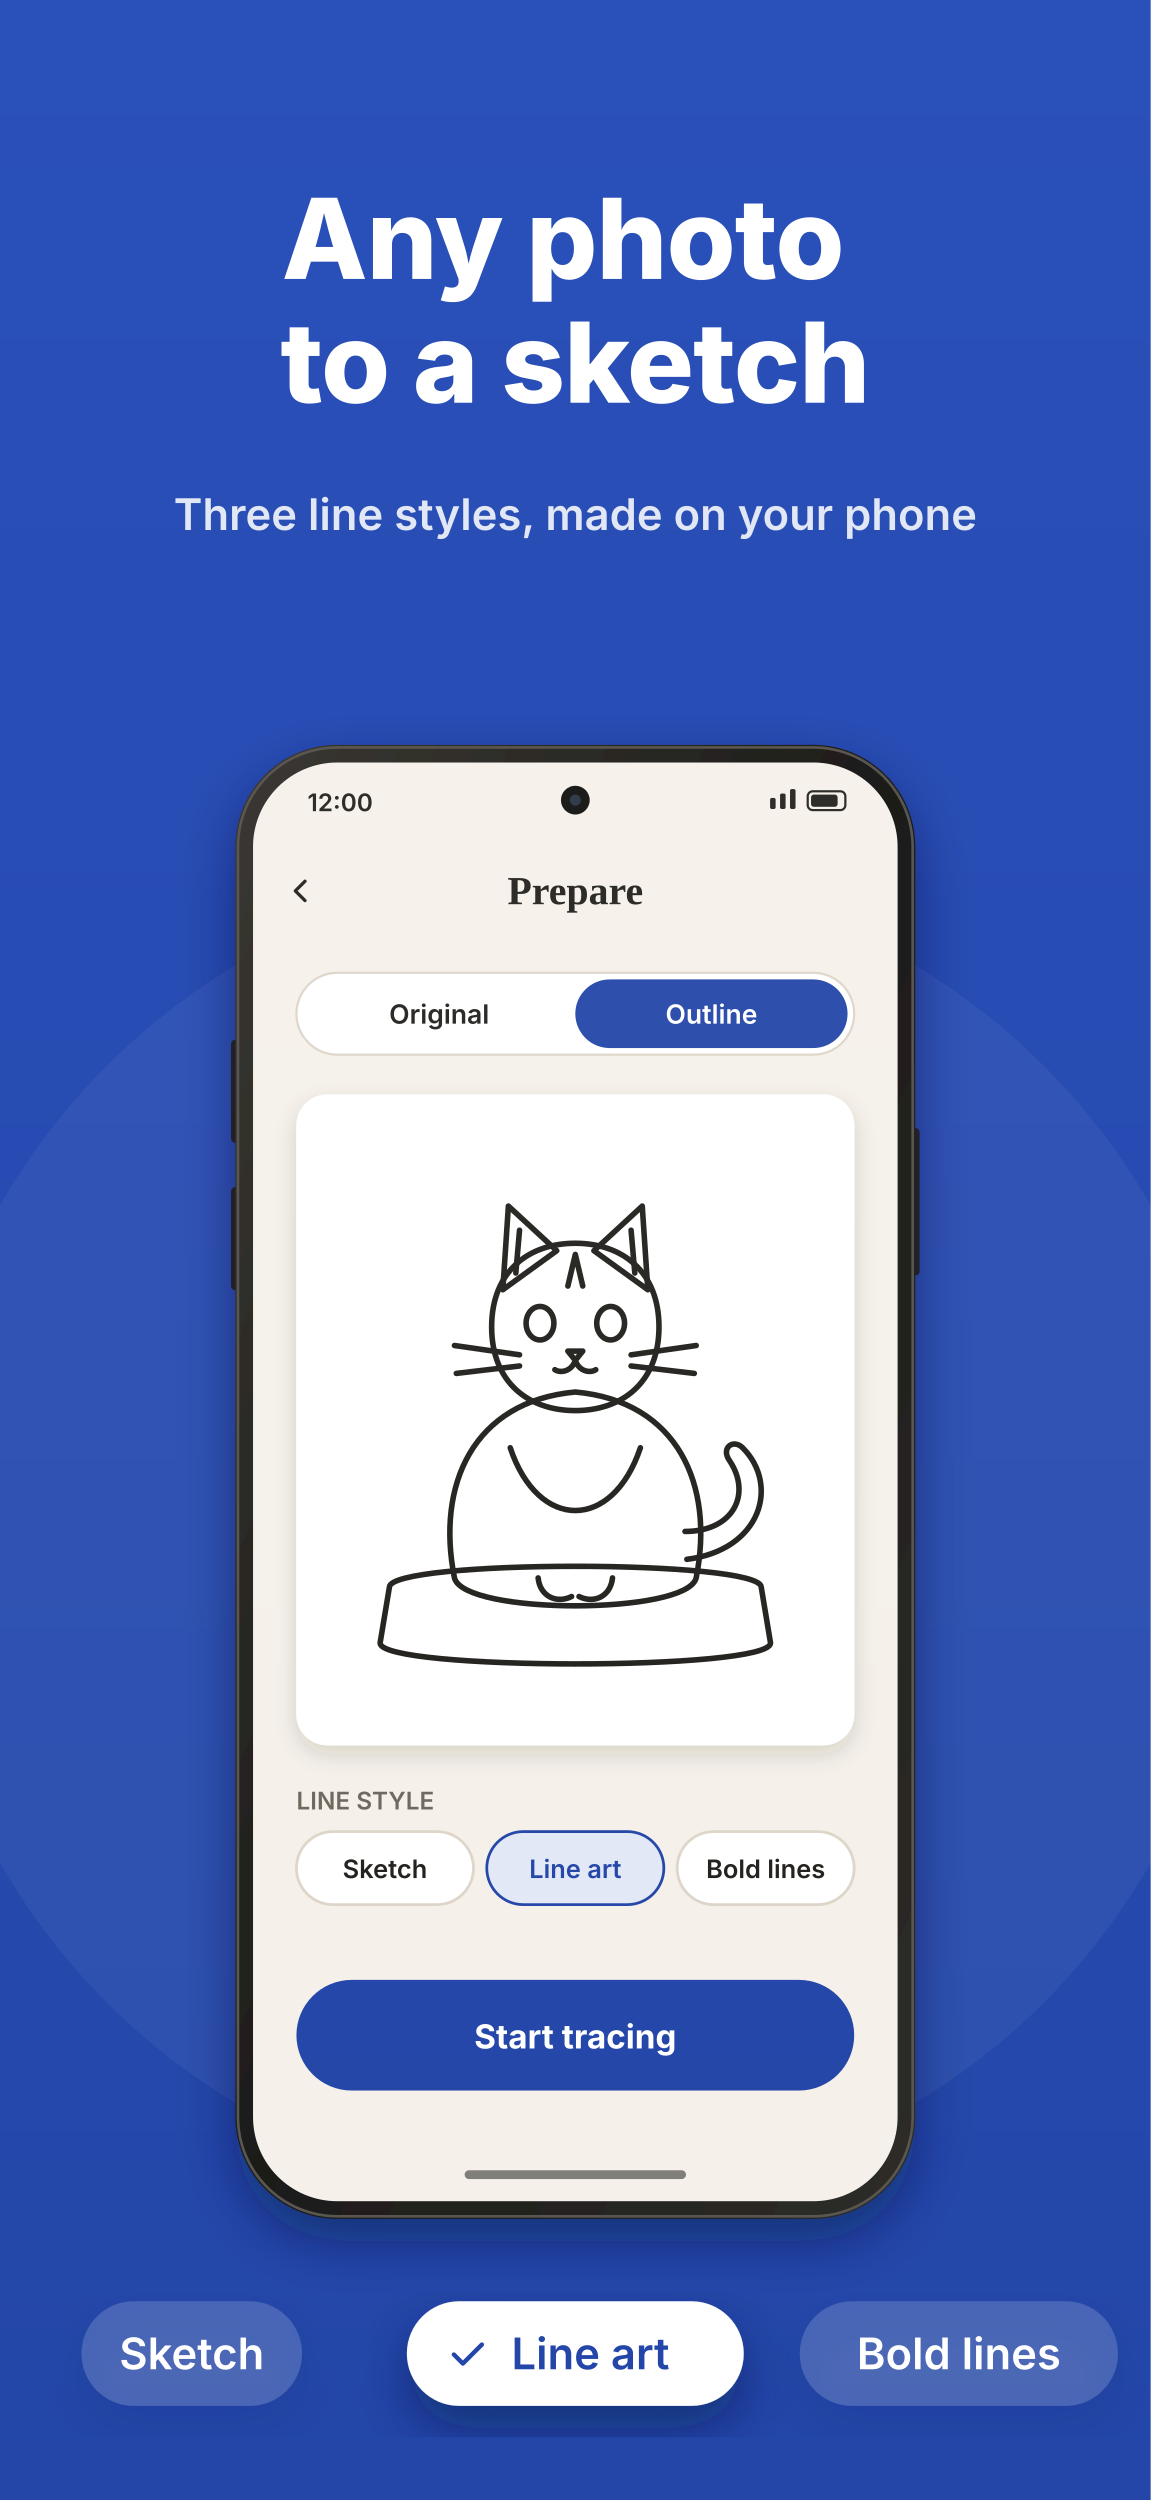
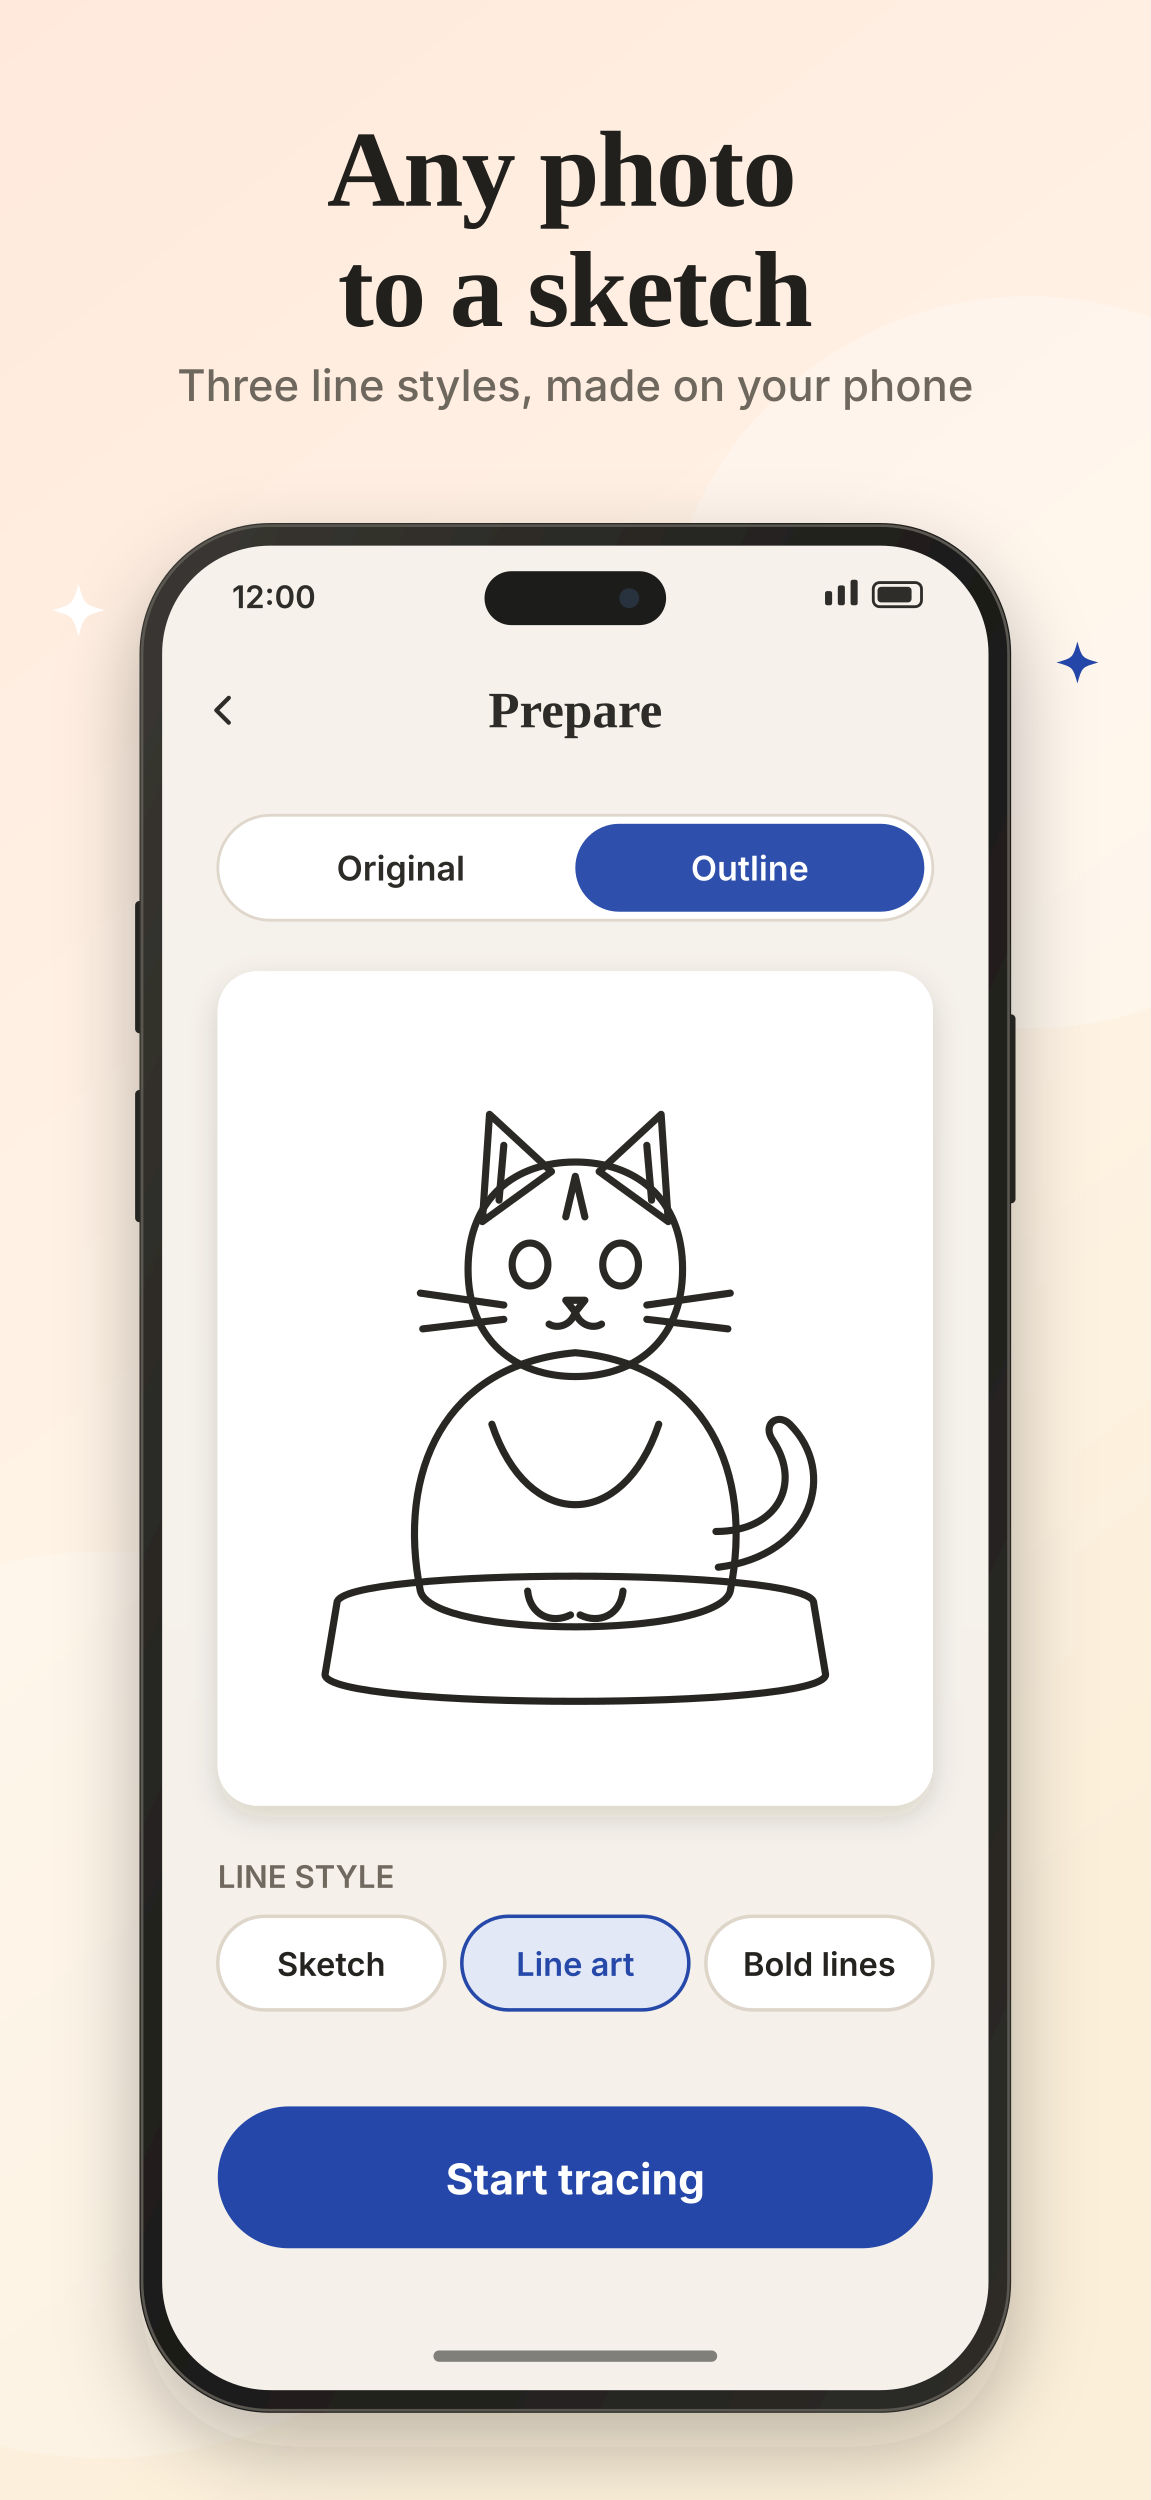
<svg xmlns="http://www.w3.org/2000/svg" width="1320" height="2868" viewBox="0 0 1320 2868">
  <defs>
    <filter id="shPhone" x="-30%" y="-20%" width="160%" height="140%">
      <feDropShadow dx="0" dy="40" stdDeviation="46" flood-color="#22201C" flood-opacity="0.28" />
    </filter>
    <filter id="shCard" x="-30%" y="-30%" width="160%" height="160%">
      <feDropShadow dx="0" dy="18" stdDeviation="22" flood-color="#22201C" flood-opacity="0.20" />
    </filter>
    <filter id="shSoft" x="-30%" y="-30%" width="160%" height="160%">
      <feDropShadow dx="0" dy="8" stdDeviation="10" flood-color="#22201C" flood-opacity="0.16" />
    </filter>
    <filter id="shDeep" x="-30%" y="-30%" width="160%" height="160%">
      <feDropShadow dx="0" dy="26" stdDeviation="30" flood-color="#0B1640" flood-opacity="0.45" />
    </filter>
    <filter id="blurPhoto">
      <feGaussianBlur stdDeviation="2.4" />
    </filter>
    <radialGradient id="camLight" cx="45%" cy="40%" r="80%">
      <stop offset="0" stop-color="#F7F2E8" />
      <stop offset="0.7" stop-color="#E7DFD0" />
      <stop offset="1" stop-color="#CFC5B3" />
    </radialGradient>
    <linearGradient id="glassG" x1="0" y1="0" x2="0" y2="1">
      <stop offset="0" stop-color="#FFFFFF" stop-opacity="0.10" />
      <stop offset="1" stop-color="#FFFFFF" stop-opacity="0" />
    </linearGradient>
    <linearGradient id="bodyG" x1="0" y1="0" x2="1" y2="1">
      <stop offset="0" stop-color="#3A3833" />
      <stop offset="0.5" stop-color="#1D1C19" />
      <stop offset="1" stop-color="#2E2C28" />
    </linearGradient>
    <linearGradient id="pencilG" x1="0" y1="-1" x2="0" y2="1" gradientUnits="objectBoundingBox">
      <stop offset="0" stop-color="#F8CB66" />
      <stop offset="0.5" stop-color="#F2B33D" />
      <stop offset="1" stop-color="#D9932A" />
    </linearGradient>
    <linearGradient id="inkBg" x1="0" y1="0" x2="0" y2="1">
      <stop offset="0" stop-color="#2A50BA" />
      <stop offset="1" stop-color="#2346A8" />
    </linearGradient>
  </defs>
-   <rect width="1320" height="2868" fill="url(#inkBg)" />
-   <circle cx="660" cy="1760" r="760" fill="#FFFFFF" opacity="0.05" />
-   <g transform="rotate(0 660 1700)">
-     <clipPath id="scr1">
-       <rect x="290.28" y="874.76" width="739.44" height="1650.48" rx="96.72" />
+   <linearGradient id="bg1" x1="0" y1="0" x2="0.35" y2="1">
+     <stop offset="0" stop-color="#FFE9DC" />
+     <stop offset="0.55" stop-color="#FFF3E6" />
+     <stop offset="1" stop-color="#FBEFD9" />
+   </linearGradient>
+   <rect width="1320" height="2868" fill="url(#bg1)" />
+   <circle cx="1180" cy="760" r="420" fill="#FFFFFF" opacity="0.28" />
+   <circle cx="120" cy="2300" r="520" fill="#FFFFFF" opacity="0.22" />
+   <g transform="rotate(0 660 1684)">
+     <clipPath id="scr2">
+       <rect x="186" y="626" width="948" height="2116" rx="124" />
    </clipPath>
-     <rect x="265" y="1192.688" width="10" height="118.373" rx="5" fill="#2A2925" />
-     <rect x="265" y="1361.792" width="10" height="118.373" rx="5" fill="#2A2925" />
-     <rect x="1045" y="1294.15" width="10" height="169.104" rx="5" fill="#2A2925" />
-     <rect x="270" y="854.48" width="780" height="1691.04" rx="117" fill="url(#bodyG)" filter="url(#shDeep)" />
-     <rect x="273" y="857.48" width="774" height="1685.04" rx="114" fill="none" stroke="#5A5750" stroke-width="3" />
-     <g clip-path="url(#scr1)">
-       <svg x="290.28" y="874.76" width="739.44" height="1650.48" viewBox="0 0 600 1300" preserveAspectRatio="xMidYMid slice">
+     <rect x="155" y="1033.6" width="10" height="151.76" rx="5" fill="#2A2925" />
+     <rect x="155" y="1250.4" width="10" height="151.76" rx="5" fill="#2A2925" />
+     <rect x="1155" y="1163.68" width="10" height="216.8" rx="5" fill="#2A2925" />
+     <rect x="160" y="600" width="1000" height="2168" rx="150" fill="url(#bodyG)" filter="url(#shPhone)" />
+     <rect x="163" y="603" width="994" height="2162" rx="147" fill="none" stroke="#5A5750" stroke-width="3" />
+     <g clip-path="url(#scr2)">
+       <svg x="186" y="626" width="948" height="2116" viewBox="0 0 600 1300" preserveAspectRatio="xMidYMid slice">
        <rect width="600" height="1300" fill="#F5F1EA" />
        <text x="58" y="44" font-family="Inter, 'SF Pro Text', Arial, sans-serif" font-weight="600" font-size="22" fill="#22201C">12:00</text>
        <g fill="#22201C">
          <rect x="476" y="32" width="5" height="10" rx="1.5" />
          <rect x="485" y="28" width="5" height="14" rx="1.5" />
          <rect x="494" y="24" width="5" height="18" rx="1.5" />
          <rect x="510" y="26" width="34" height="17" rx="4.5" fill="none" stroke="#22201C" stroke-width="2" />
          <rect x="513" y="29" width="24" height="11" rx="2.5" />
        </g>
        <g transform="translate(37 101) scale(1.25)" fill="none" stroke="#22201C" stroke-width="2.4" stroke-linecap="round" stroke-linejoin="round">
          <path d="M15 5 8 12l7 7" />
        </g>
        <text x="300" y="128" text-anchor="middle" font-family="Fraunces, Lora, Georgia, 'Times New Roman', serif" font-weight="600" font-size="36" fill="#22201C">Prepare</text>
        <rect x="48" y="190" width="504" height="74" rx="37" fill="#FFFFFF" stroke="#DDD5C8" stroke-width="2" />
        <rect x="54" y="196" width="246" height="62" rx="31" fill="transparent" />
        <text x="177" y="236" text-anchor="middle" font-family="Inter, 'SF Pro Text', Arial, sans-serif" font-weight="600" font-size="24" fill="#22201C">Original</text>
        <rect x="300" y="196" width="246" height="62" rx="31" fill="#2346A8" />
        <text x="423" y="236" text-anchor="middle" font-family="Inter, 'SF Pro Text', Arial, sans-serif" font-weight="600" font-size="24" fill="#FFFFFF">Outline</text>
        <g filter="url(#shSoft)">
          <rect x="48" y="300" width="504" height="588" rx="28" fill="#FFFFFF" />
        </g>
        <clipPath id="prepClip">
          <rect x="48" y="300" width="504" height="588" rx="28" />
        </clipPath>
        <g clip-path="url(#prepClip)">
          <g transform="translate(48 300) scale(0.84)">
            <rect width="600" height="700" fill="#FFFFFF" />
            <g fill="none" stroke="#22201C" stroke-width="6" stroke-linecap="round" stroke-linejoin="round">
              <path d="M 100 530 C 100 500 500 500 500 530 L 510 590 C 510 620 90 620 90 590 Z" />
              <path d="M 420 500 C 500 490 520 420 480 380 C 470 370 456 380 466 394 C 490 430 470 470 418 470" />
              <path d="M 170 520 C 150 420 190 330 300 320 C 410 330 450 420 430 520 C 420 560 180 560 170 520 Z" />
              <path d="M 230 380 C 260 470 340 470 370 380" />
              <path d="M 222 210 L 228 120 L 280 168 Z" />
              <path d="M 378 210 L 372 120 L 320 168 Z" />
              <path d="M 236 192 L 240 146 M 364 192 L 360 146" />
              <path d="M 210 250 C 210 190 250 160 300 160 C 350 160 390 190 390 250 C 390 310 350 340 300 340 C 250 340 210 310 210 250 Z" />
              <path d="M 300 172 L 292 206 M 300 172 L 308 206" />
              <ellipse cx="262" cy="246" rx="15" ry="18" />
              <ellipse cx="338" cy="246" rx="15" ry="18" />
              <path d="M 292 276 L 308 276 L 300 286 Z M 300 286 C 296 298 284 300 278 296 M 300 286 C 304 298 316 300 322 296" />
              <path d="M 240 280 L 170 270 M 240 292 L 172 300 M 360 280 L 430 270 M 360 292 L 428 300" />
              <path d="M 260 520 C 262 540 280 548 296 540 M 304 540 C 320 548 338 540 340 520" />
            </g>
          </g>
        </g>
        <text x="48" y="946" font-family="Inter, 'SF Pro Text', Arial, sans-serif" font-weight="600" font-size="22" fill="#6E675D">LINE STYLE</text>
        <rect x="48" y="966" width="160" height="66" rx="33" fill="#FFFFFF" stroke="#DDD5C8" stroke-width="2.5" />
        <text x="128" y="1008" text-anchor="middle" font-family="Inter, 'SF Pro Text', Arial, sans-serif" font-weight="600" font-size="23" fill="#22201C">Sketch</text>
        <rect x="220" y="966" width="160" height="66" rx="33" fill="#E3E8F7" stroke="#2346A8" stroke-width="2.5" />
        <text x="300" y="1008" text-anchor="middle" font-family="Inter, 'SF Pro Text', Arial, sans-serif" font-weight="600" font-size="23" fill="#2346A8">Line art</text>
        <rect x="392" y="966" width="160" height="66" rx="33" fill="#FFFFFF" stroke="#DDD5C8" stroke-width="2.5" />
        <text x="472" y="1008" text-anchor="middle" font-family="Inter, 'SF Pro Text', Arial, sans-serif" font-weight="600" font-size="23" fill="#22201C">Bold lines</text>
        <rect x="48" y="1100" width="504" height="100" rx="50" fill="#2346A8" />
        <text x="300" y="1162" text-anchor="middle" font-family="Inter, 'SF Pro Text', Arial, sans-serif" font-weight="700" font-size="30" fill="#FFFFFF">Start tracing</text>
-         <circle cx="300" cy="34" r="13" fill="#0E0E0C" />
-         <circle cx="300" cy="34" r="5" fill="#25303F" />
+         <rect x="236" y="18" width="128" height="38" rx="19" fill="#0E0E0C" />
+         <circle cx="338" cy="37" r="7" fill="#1B2533" />
        <rect x="200" y="1272" width="200" height="8" rx="4" fill="#22201C" opacity="0.55" />
      </svg>
    </g>
-     <rect x="290.28" y="874.76" width="739.44" height="1650.48" rx="96.72" fill="url(#glassG)" opacity="0.6" />
+     <rect x="186" y="626" width="948" height="2116" rx="124" fill="url(#glassG)" opacity="0.6" />
  </g>
-   <g transform="translate(220 2700) rotate(0)">
-     <rect x="-126.5" y="-60" width="253" height="120" rx="60" fill="rgba(255,255,255,0.16)" filter="url(#shDeep)" />
-     <text x="0" y="18" text-anchor="middle" font-family="Inter, 'SF Pro Text', Arial, sans-serif" font-weight="600" font-size="50" fill="#FFFFFF">Sketch</text>
-   </g>
-   <g transform="translate(660 2700) rotate(0)">
-     <rect x="-193.25" y="-60" width="386.5" height="120" rx="60" fill="#FFFFFF" filter="url(#shDeep)" />
-     <g transform="translate(-150.75 -27.5) scale(2.291667)" fill="none" stroke="#2346A8" stroke-width="2.2" stroke-linecap="round" stroke-linejoin="round">
-       <path d="m5 12.5 4.5 4.5L19 7.5" />
-     </g>
-     <text x="-73.25" y="18" font-family="Inter, 'SF Pro Text', Arial, sans-serif" font-weight="600" font-size="50" fill="#2346A8">Line art</text>
-   </g>
-   <g transform="translate(1100 2700) rotate(0)">
-     <rect x="-182.5" y="-60" width="365" height="120" rx="60" fill="rgba(255,255,255,0.16)" filter="url(#shDeep)" />
-     <text x="0" y="18" text-anchor="middle" font-family="Inter, 'SF Pro Text', Arial, sans-serif" font-weight="600" font-size="50" fill="#FFFFFF">Bold lines</text>
-   </g>
-   <text text-anchor="middle" font-family="'SF Pro Rounded', 'Arial Rounded MT Bold', Nunito, Inter, Arial, sans-serif" font-weight="800" font-size="128" letter-spacing="-1" fill="#FFFFFF">
-     <tspan x="660" y="320">Any photo</tspan>
-     <tspan x="660" y="462">to a sketch</tspan>
+   <path transform="translate(90 700) rotate(0)" opacity="1" fill="#FFFFFF" d="M0 -30 C 6.6 -6.6 6.6 -6.6 30 0 C 6.6 6.6 6.6 6.6 0 30 C -6.6 6.6 -6.6 6.6 -30 0 C -6.6 -6.6 -6.6 -6.6 0 -30 Z" />
+   <path transform="translate(1236 760) rotate(0)" opacity="1" fill="#2346A8" d="M0 -24 C 5.28 -5.28 5.28 -5.28 24 0 C 5.28 5.28 5.28 5.28 0 24 C -5.28 5.28 -5.28 5.28 -24 0 C -5.28 -5.28 -5.28 -5.28 0 -24 Z" />
+   <text text-anchor="middle" font-family="Fraunces, Lora, Georgia, 'Times New Roman', serif" font-weight="600" font-size="124" letter-spacing="-2" fill="#22201C">
+     <tspan x="660" y="236">Any photo</tspan>
+     <tspan x="660" y="374">to a sketch</tspan>
  </text>
-   <text x="660" y="608" text-anchor="middle" font-family="'SF Pro Rounded', 'Arial Rounded MT Bold', Nunito, Inter, Arial, sans-serif" font-weight="600" font-size="50" fill="#FFFFFF" fill-opacity="0.86">Three line styles, made on your phone</text>
+   <text x="660" y="460" text-anchor="middle" font-family="Inter, 'SF Pro Text', Arial, sans-serif" font-weight="500" font-size="50" fill="#6E675D">Three line styles, made on your phone</text>
</svg>
